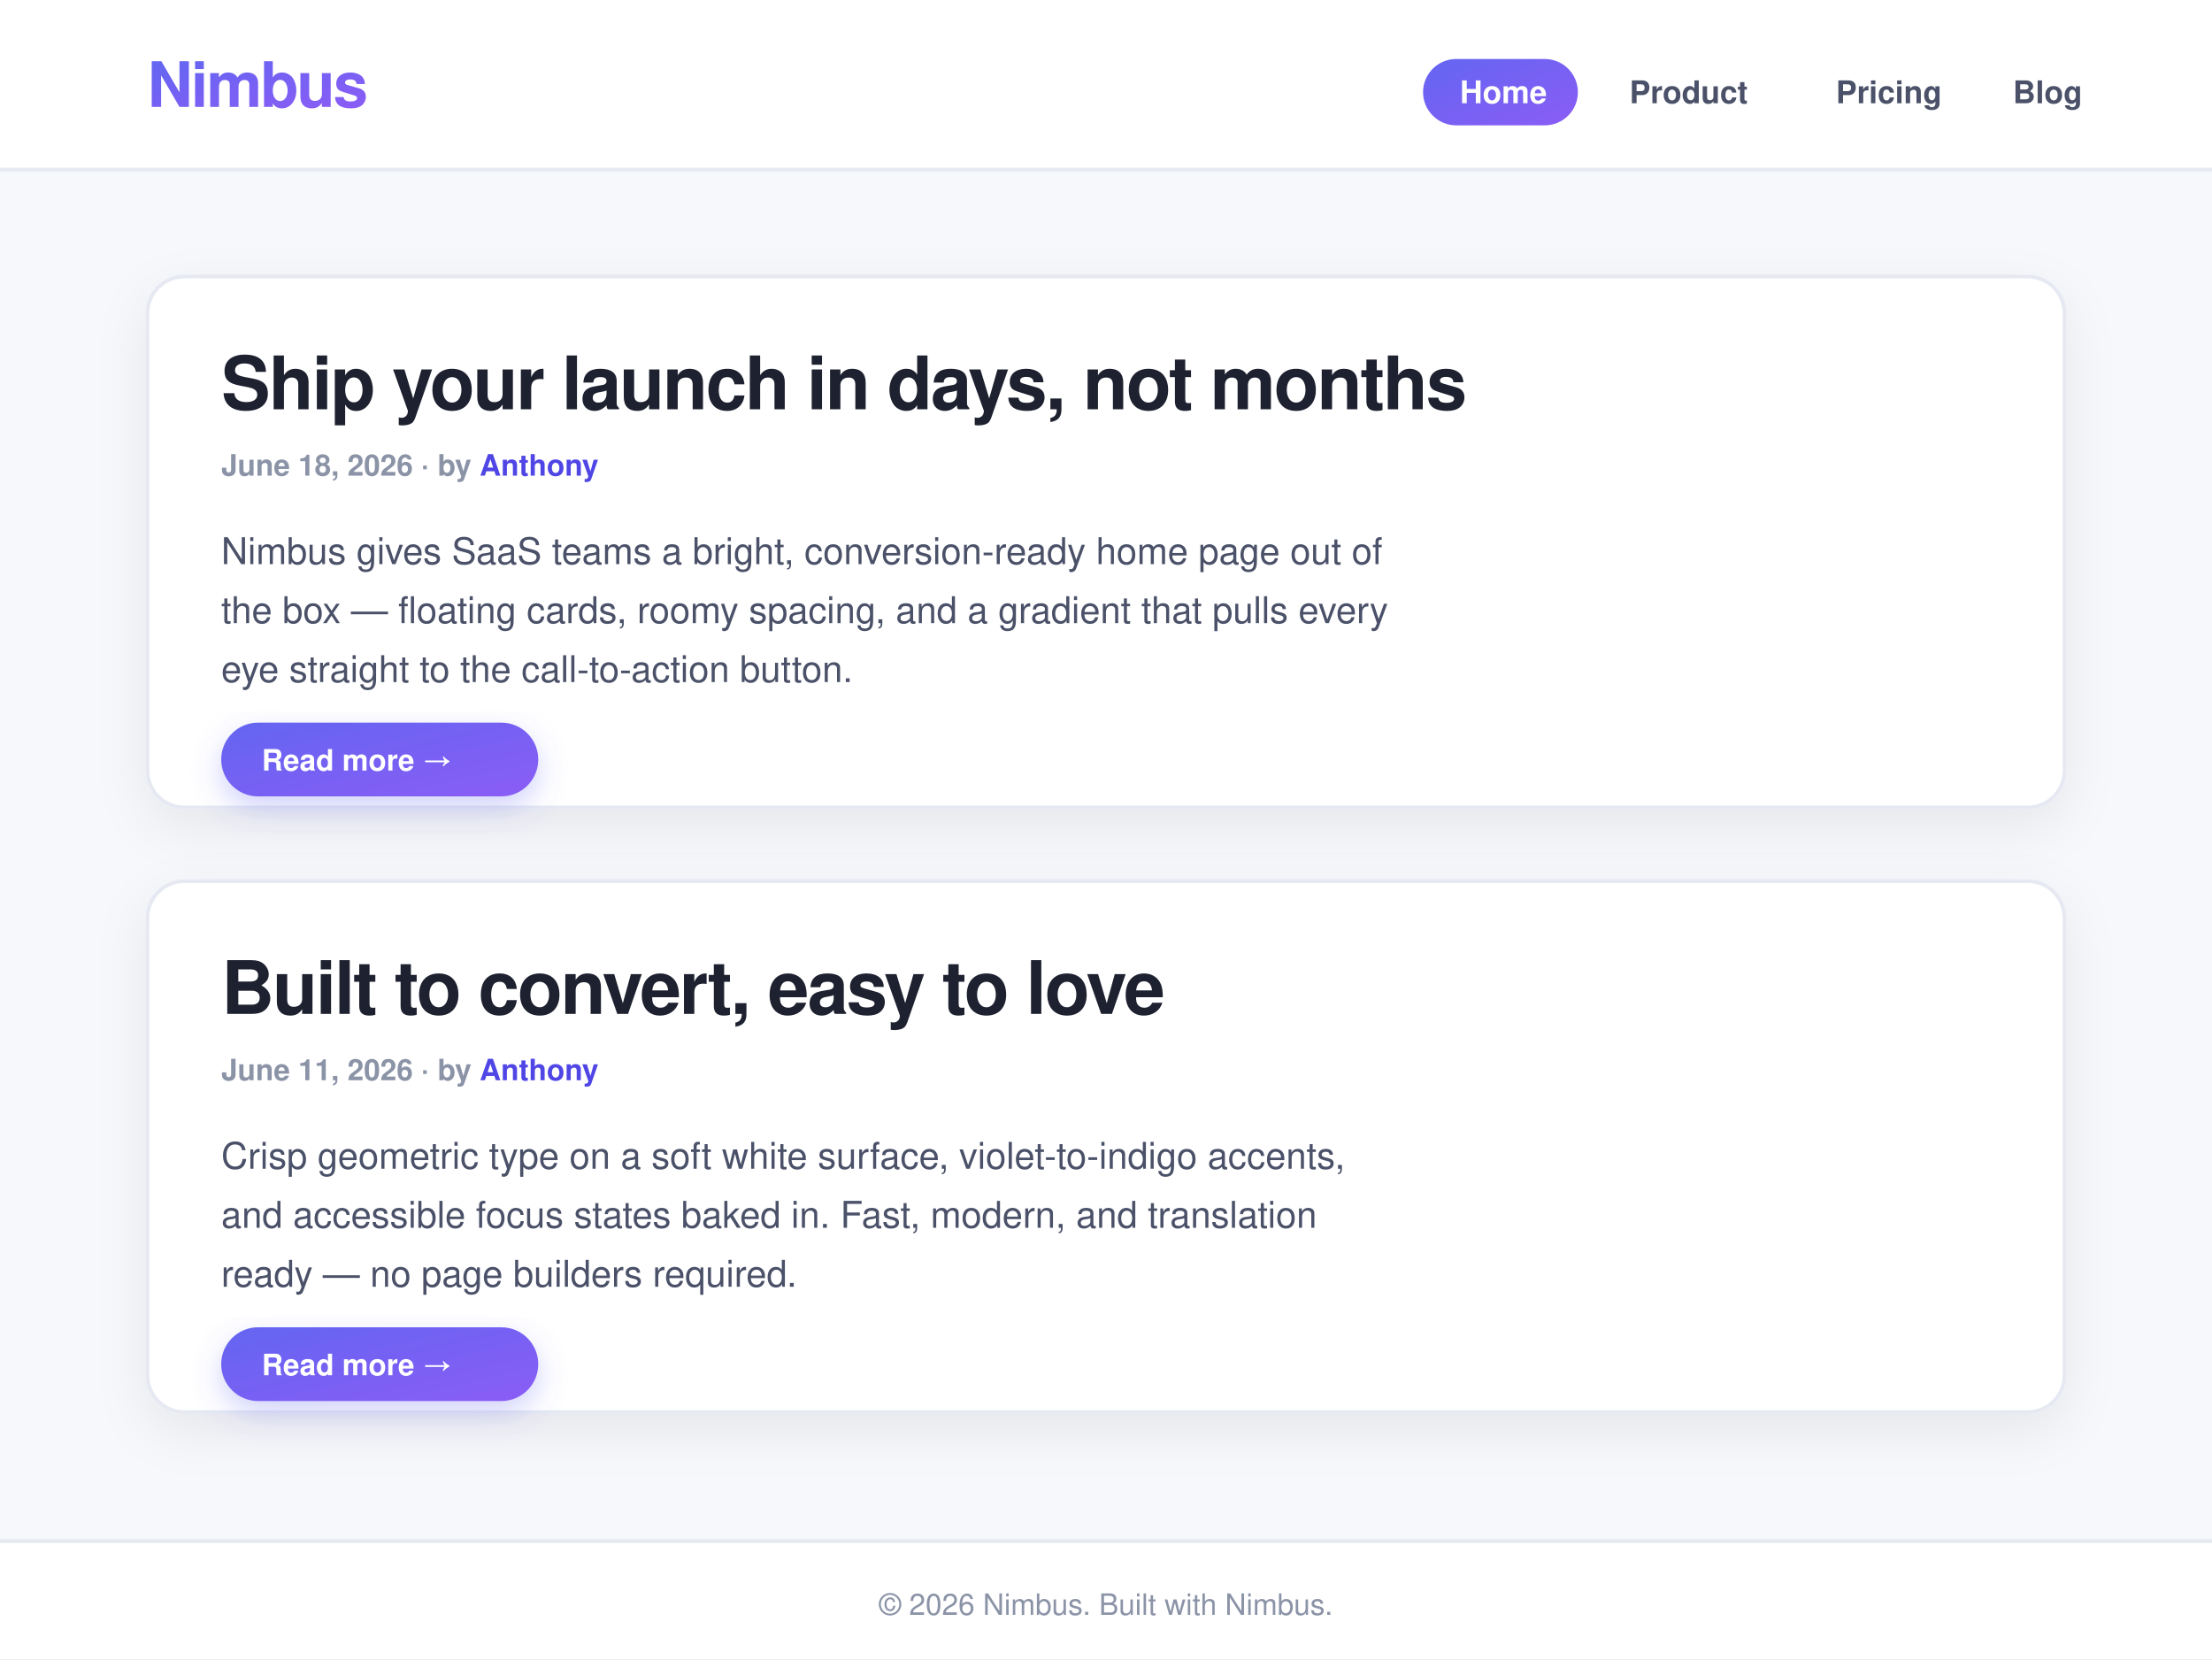
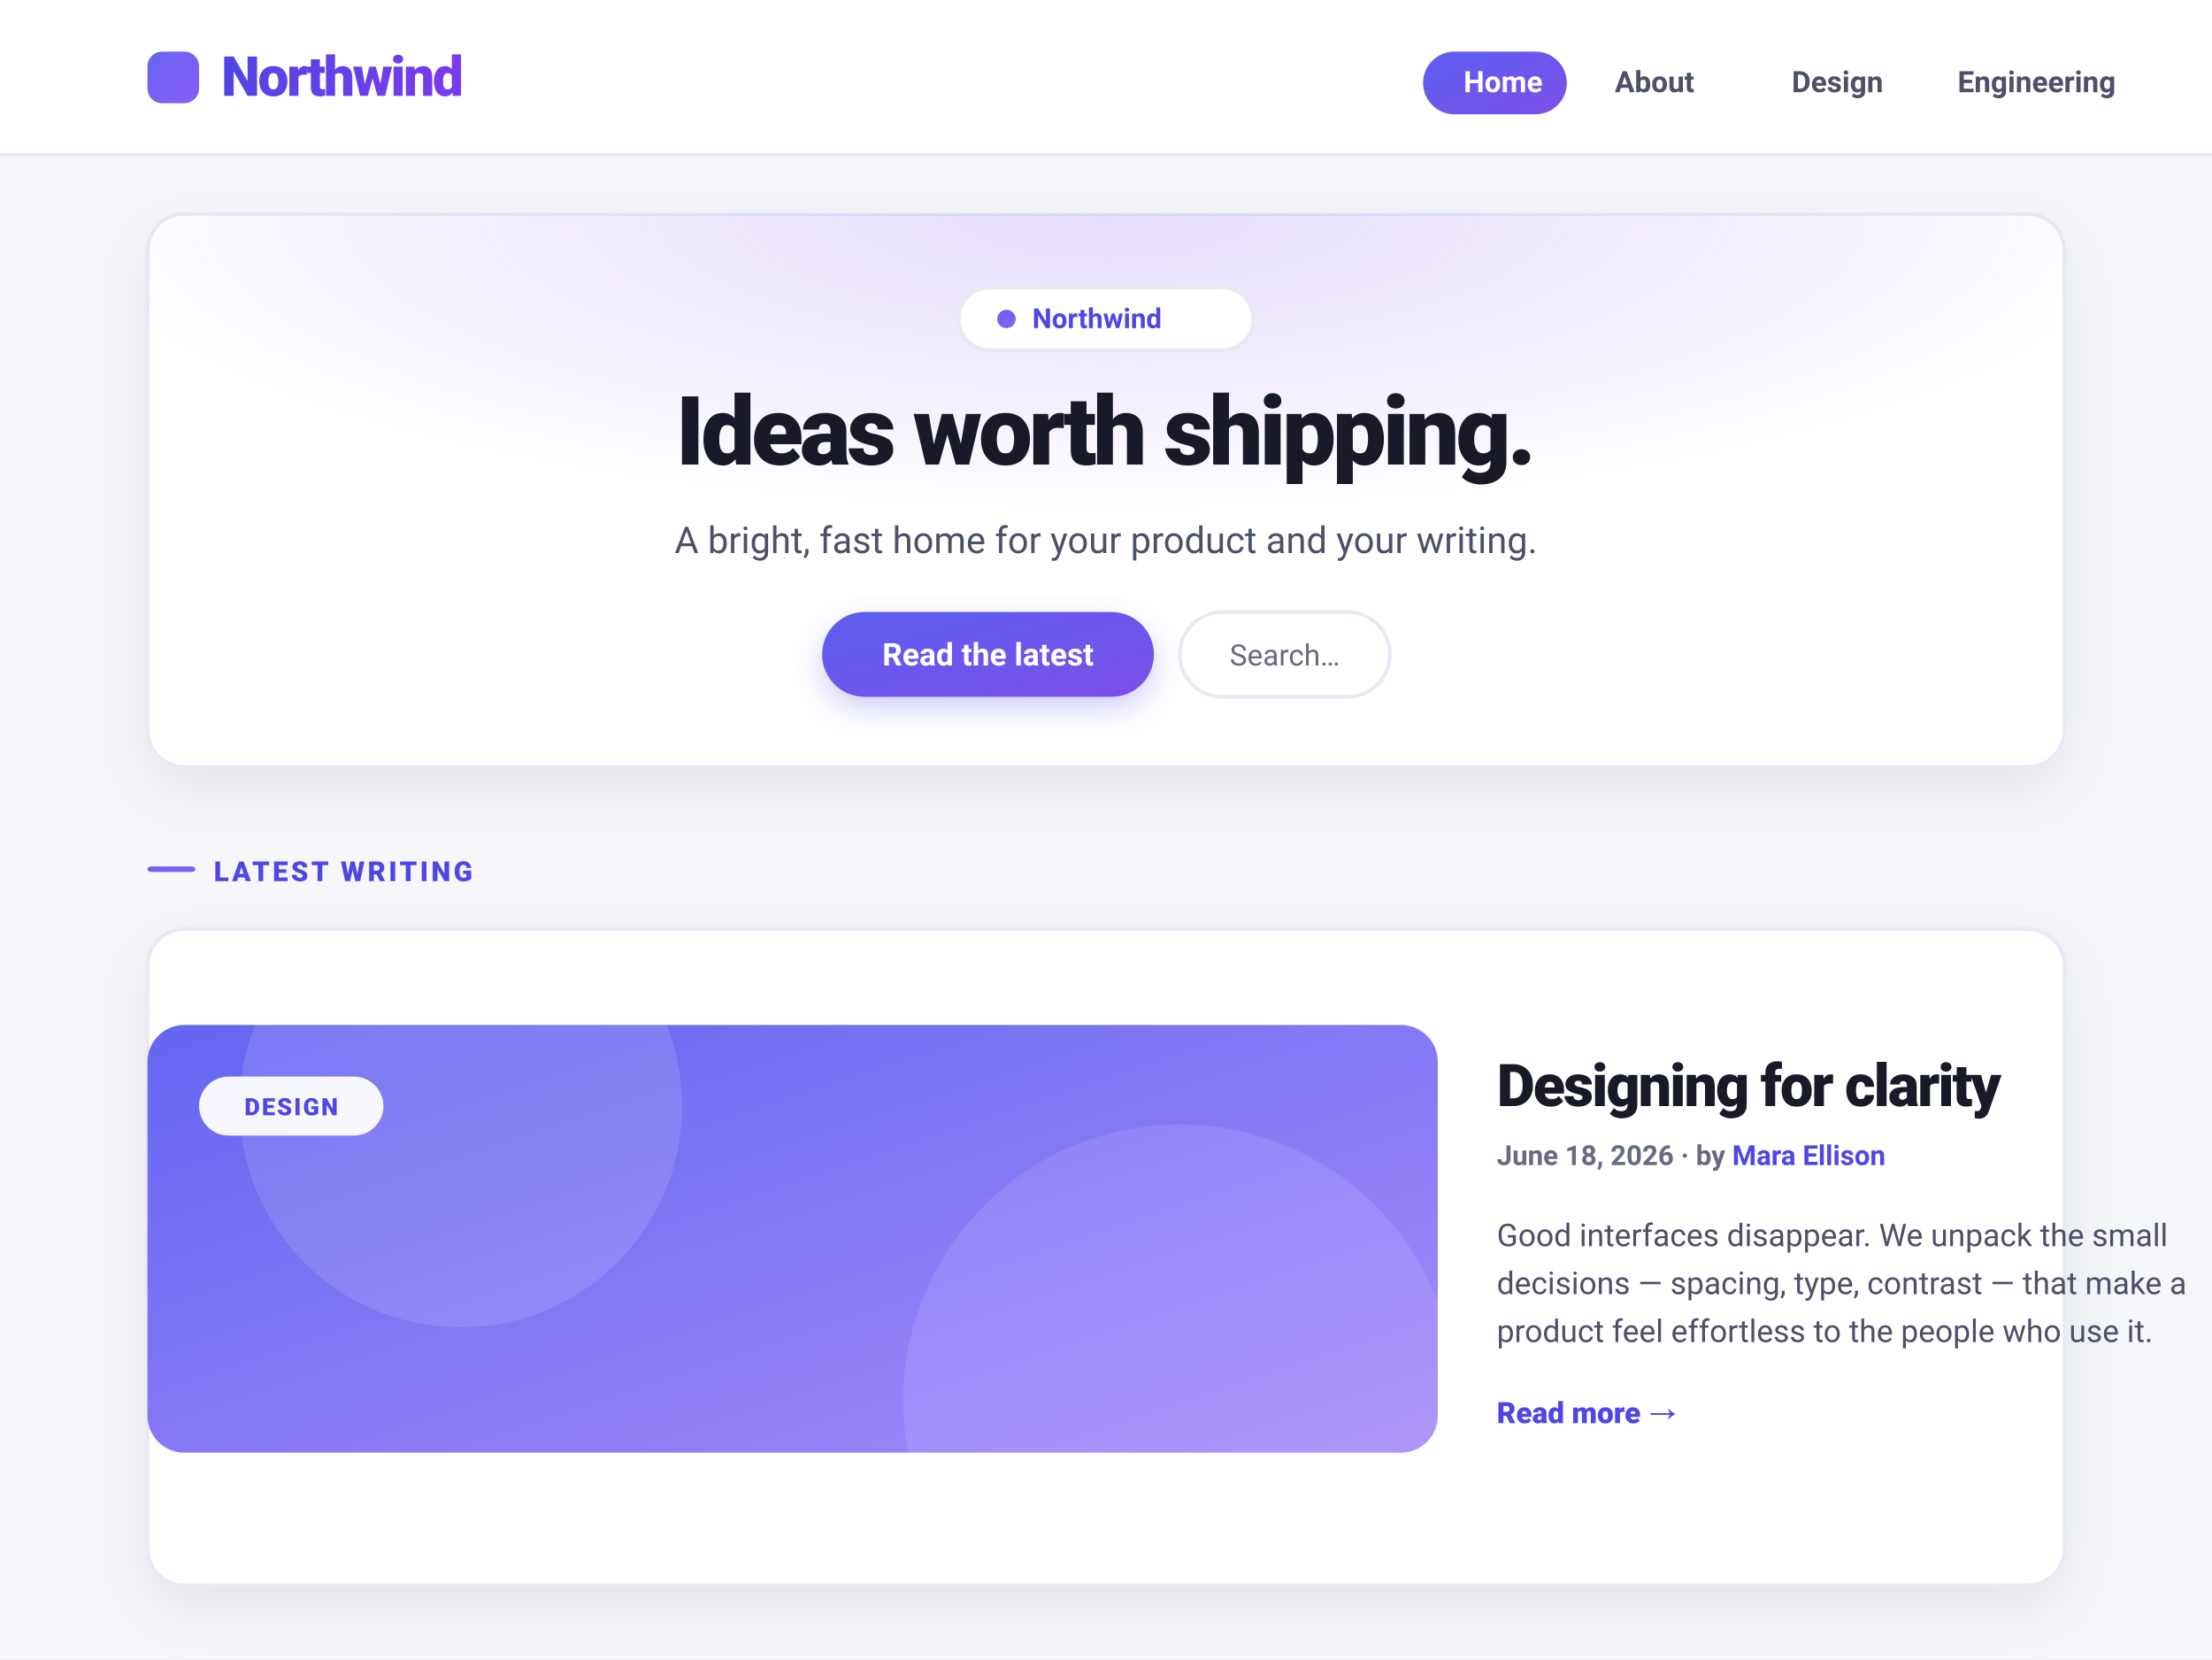
- <svg xmlns="http://www.w3.org/2000/svg" width="1200" height="900" viewBox="0 0 1200 900" font-family="'Segoe UI', Helvetica, Arial, sans-serif">
+ <svg xmlns="http://www.w3.org/2000/svg" width="1200" height="900" viewBox="0 0 1200 900" font-family="'Segoe UI', Roboto, Helvetica, Arial, sans-serif">
  <defs>
    <linearGradient id="grad" x1="0" y1="0" x2="1" y2="1">
      <stop offset="0" stop-color="#6366f1" />
      <stop offset="1" stop-color="#8b5cf6" />
    </linearGradient>
-     <filter id="card" x="-10%" y="-10%" width="120%" height="130%">
-       <feDropShadow dx="0" dy="10" stdDeviation="14" flood-color="#1e2230" flood-opacity="0.07" />
+     <linearGradient id="gradBtn" x1="0" y1="0" x2="1" y2="1">
+       <stop offset="0" stop-color="#5b5ef0" />
+       <stop offset="1" stop-color="#7c4fe8" />
+     </linearGradient>
+     <linearGradient id="gradTitle" x1="0" y1="0" x2="1" y2="0">
+       <stop offset="0" stop-color="#4f46e5" />
+       <stop offset="1" stop-color="#7c3aed" />
+     </linearGradient>
+     <radialGradient id="heroGlow" cx="0.5" cy="0" r="0.9">
+       <stop offset="0" stop-color="#a78bfa" stop-opacity="0.28" />
+       <stop offset="0.6" stop-color="#8b5cf6" stop-opacity="0" />
+     </radialGradient>
+     <linearGradient id="cover" x1="0" y1="0" x2="1" y2="1">
+       <stop offset="0" stop-color="#6366f1" />
+       <stop offset="1" stop-color="#a78bfa" />
+     </linearGradient>
+     <filter id="card" x="-10%" y="-10%" width="120%" height="135%">
+       <feDropShadow dx="0" dy="12" stdDeviation="16" flood-color="#181b27" flood-opacity="0.08" />
    </filter>
    <filter id="btn" x="-30%" y="-30%" width="160%" height="190%">
-       <feDropShadow dx="0" dy="6" stdDeviation="8" flood-color="#6366f1" flood-opacity="0.30" />
+       <feDropShadow dx="0" dy="6" stdDeviation="8" flood-color="#6366f1" flood-opacity="0.32" />
    </filter>
+     <clipPath id="coverClip">
+       <rect x="80" y="556" width="700" height="232" rx="20" />
+     </clipPath>
  </defs>
-   <rect width="1200" height="900" fill="#f7f8fc" />
-   <rect x="0" y="0" width="1200" height="92" fill="#ffffff" />
-   <line x1="0" y1="92" x2="1200" y2="92" stroke="#e6e9f2" stroke-width="2" />
-   <text x="80" y="58" font-size="34" font-weight="800" letter-spacing="-1" fill="url(#grad)">Nimbus</text>
-   <g font-size="17" font-weight="600">
-     <rect x="772" y="32" width="84" height="36" rx="18" fill="url(#grad)" />
-     <text x="792" y="56" fill="#ffffff">Home</text>
-     <text x="884" y="56" fill="#4a5168">Product</text>
-     <text x="996" y="56" fill="#4a5168">Pricing</text>
-     <text x="1092" y="56" fill="#4a5168">Blog</text>
+   <rect width="1200" height="900" fill="#f6f7fb" />
+   <rect x="0" y="0" width="1200" height="84" fill="#ffffff" />
+   <line x1="0" y1="84" x2="1200" y2="84" stroke="#e7eaf3" stroke-width="2" />
+   <rect x="80" y="28" width="28" height="28" rx="8" fill="url(#grad)" />
+   <text x="120" y="52" font-size="30" font-weight="800" letter-spacing="-1.2" fill="url(#gradTitle)">Northwind</text>
+   <g font-size="16" font-weight="600">
+     <rect x="772" y="28" width="78" height="34" rx="17" fill="url(#gradBtn)" />
+     <text x="794" y="50" fill="#ffffff">Home</text>
+     <text x="876" y="50" fill="#4a5168">About</text>
+     <text x="972" y="50" fill="#4a5168">Design</text>
+     <text x="1062" y="50" fill="#4a5168">Engineering</text>
  </g>
-   <rect x="80" y="150" width="1040" height="288" rx="20" fill="#ffffff" stroke="#e6e9f2" stroke-width="2" filter="url(#card)" />
-   <text x="120" y="222" font-size="40" font-weight="700" letter-spacing="-1" fill="#1e2230">Ship your launch in days, not months</text>
-   <text x="120" y="258" font-size="16" font-weight="600" fill="#8b93a7">June 18, 2026 · by <tspan fill="#4f46e5">Anthony</tspan>
+   <rect x="80" y="116" width="1040" height="300" rx="20" fill="#ffffff" stroke="#e7eaf3" stroke-width="2" filter="url(#card)" />
+   <rect x="80" y="116" width="1040" height="300" rx="20" fill="url(#heroGlow)" />
+   <rect x="520" y="156" width="160" height="34" rx="17" fill="#ffffff" stroke="#e7eaf3" stroke-width="2" />
+   <circle cx="546" cy="173" r="5" fill="url(#grad)" />
+   <text x="560" y="178" font-size="15" font-weight="700" fill="#4f46e5">Northwind</text>
+   <text x="600" y="252" font-size="52" font-weight="800" letter-spacing="-2" fill="#181b27" text-anchor="middle">Ideas worth shipping.</text>
+   <text x="600" y="300" font-size="20" fill="#4a5168" text-anchor="middle">A bright, fast home for your product and your writing.</text>
+   <rect x="446" y="332" width="180" height="46" rx="23" fill="url(#gradBtn)" filter="url(#btn)" />
+   <text x="536" y="361" font-size="17" font-weight="700" fill="#ffffff" text-anchor="middle">Read the latest</text>
+   <rect x="640" y="332" width="114" height="46" rx="23" fill="#ffffff" stroke="#e7eaf3" stroke-width="2" />
+   <text x="697" y="361" font-size="16" fill="#646b82" text-anchor="middle">Search…</text>
+   <rect x="80" y="470" width="26" height="3" rx="2" fill="url(#grad)" />
+   <text x="116" y="478" font-size="15" font-weight="800" letter-spacing="1.6" fill="#4f46e5">LATEST WRITING</text>
+   <rect x="80" y="504" width="1040" height="356" rx="20" fill="#ffffff" stroke="#e7eaf3" stroke-width="2" filter="url(#card)" />
+   <g clip-path="url(#coverClip)">
+     <rect x="80" y="556" width="700" height="232" fill="url(#cover)" />
+     <circle cx="250" cy="600" r="120" fill="#ffffff" opacity="0.12" />
+     <circle cx="640" cy="760" r="150" fill="#ffffff" opacity="0.10" />
+     <rect x="80" y="556" width="700" height="232" fill="none" />
+   </g>
+   <rect x="108" y="584" width="100" height="32" rx="16" fill="#ffffff" opacity="0.94" />
+   <text x="158" y="605" font-size="13" font-weight="800" letter-spacing="1" fill="#4f46e5" text-anchor="middle">DESIGN</text>
+   <text x="812" y="600" font-size="32" font-weight="800" letter-spacing="-1" fill="#181b27">Designing for clarity</text>
+   <text x="812" y="632" font-size="15" font-weight="600" fill="#646b82">June 18, 2026 · by <tspan fill="#4f46e5">Mara Ellison</tspan>
  </text>
-   <g font-size="20" fill="#4a5168">
-     <text x="120" y="306">Nimbus gives SaaS teams a bright, conversion-ready home page out of</text>
-     <text x="120" y="338">the box — floating cards, roomy spacing, and a gradient that pulls every</text>
-     <text x="120" y="370">eye straight to the call-to-action button.</text>
+   <g font-size="17" fill="#4a5168">
+     <text x="812" y="676">Good interfaces disappear. We unpack the small</text>
+     <text x="812" y="702">decisions — spacing, type, contrast — that make a</text>
+     <text x="812" y="728">product feel effortless to the people who use it.</text>
  </g>
-   <rect x="120" y="392" width="172" height="40" rx="20" fill="url(#grad)" filter="url(#btn)" />
-   <text x="142" y="418" font-size="16" font-weight="700" fill="#ffffff">Read more →</text>
-   <rect x="80" y="478" width="1040" height="288" rx="20" fill="#ffffff" stroke="#e6e9f2" stroke-width="2" filter="url(#card)" />
-   <text x="120" y="550" font-size="40" font-weight="700" letter-spacing="-1" fill="#1e2230">Built to convert, easy to love</text>
-   <text x="120" y="586" font-size="16" font-weight="600" fill="#8b93a7">June 11, 2026 · by <tspan fill="#4f46e5">Anthony</tspan>
-   </text>
-   <g font-size="20" fill="#4a5168">
-     <text x="120" y="634">Crisp geometric type on a soft white surface, violet-to-indigo accents,</text>
-     <text x="120" y="666">and accessible focus states baked in. Fast, modern, and translation</text>
-     <text x="120" y="698">ready — no page builders required.</text>
-   </g>
-   <rect x="120" y="720" width="172" height="40" rx="20" fill="url(#grad)" filter="url(#btn)" />
-   <text x="142" y="746" font-size="16" font-weight="700" fill="#ffffff">Read more →</text>
-   <rect x="0" y="836" width="1200" height="64" fill="#ffffff" />
-   <line x1="0" y1="836" x2="1200" y2="836" stroke="#e6e9f2" stroke-width="2" />
-   <text x="600" y="876" font-size="16" fill="#8b93a7" text-anchor="middle">© 2026 Nimbus. Built with Nimbus.</text>
+   <text x="812" y="772" font-size="16" font-weight="800" fill="#4f46e5">Read more →</text>
</svg>
